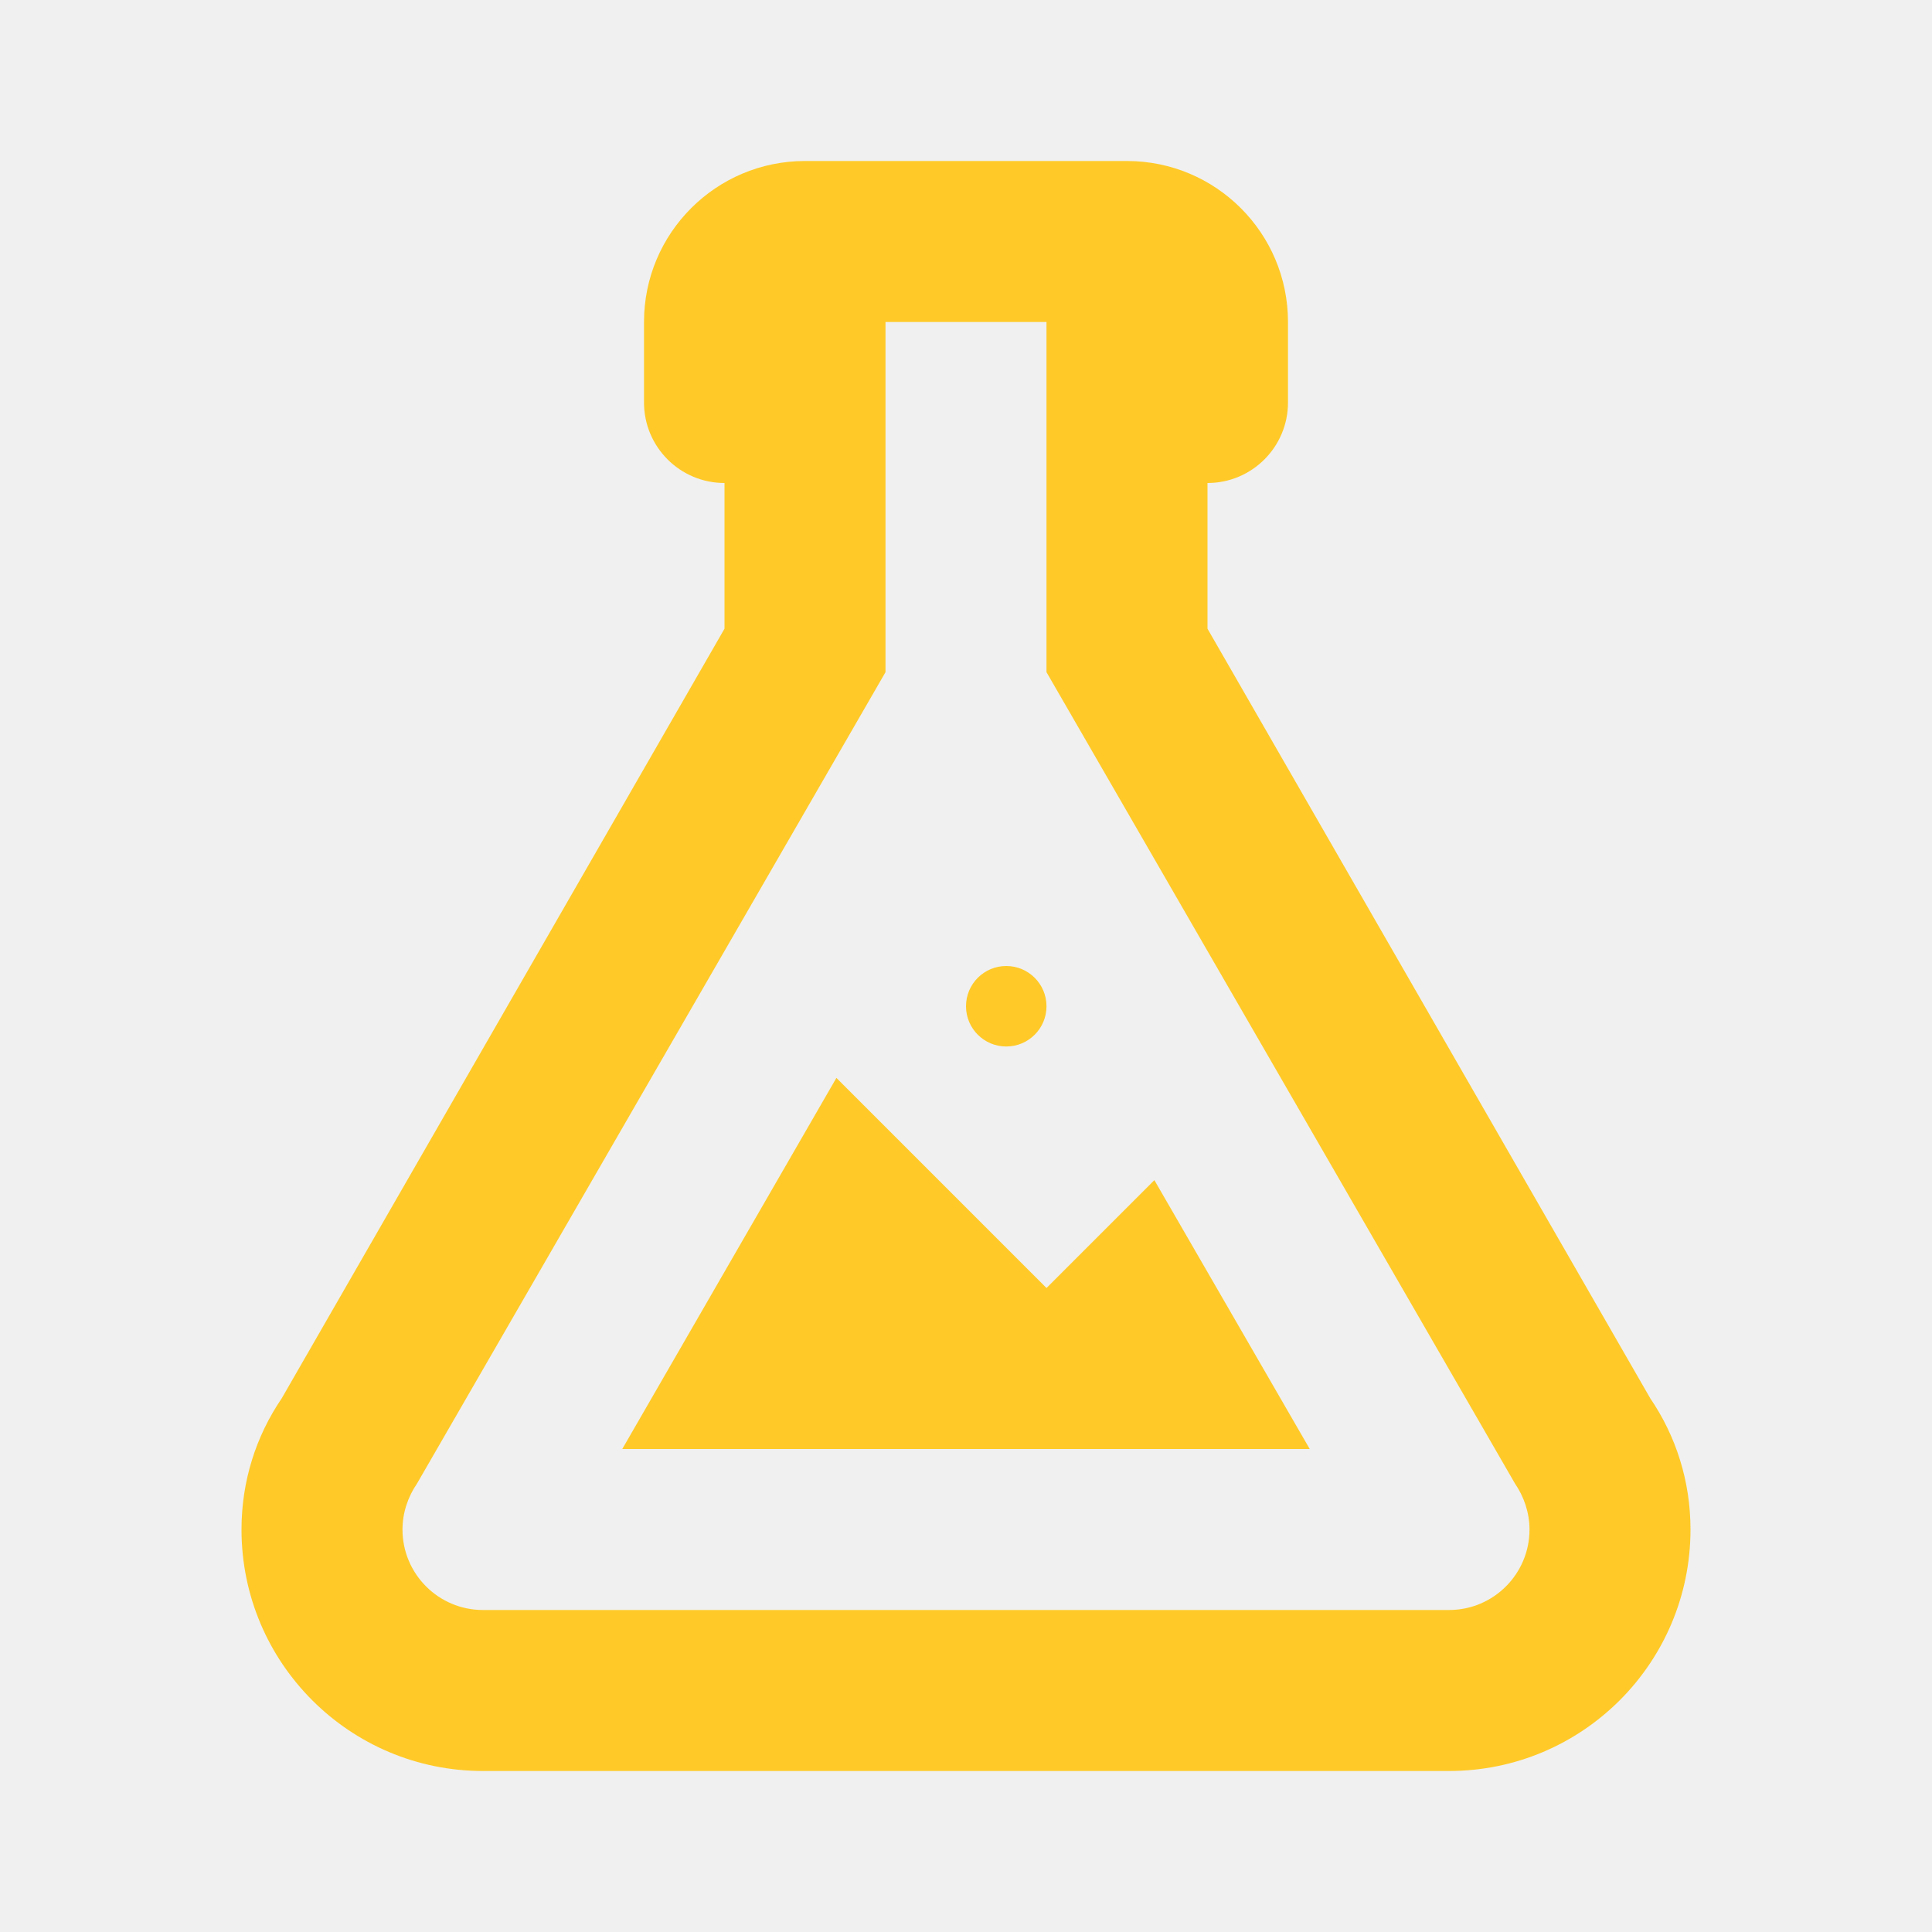
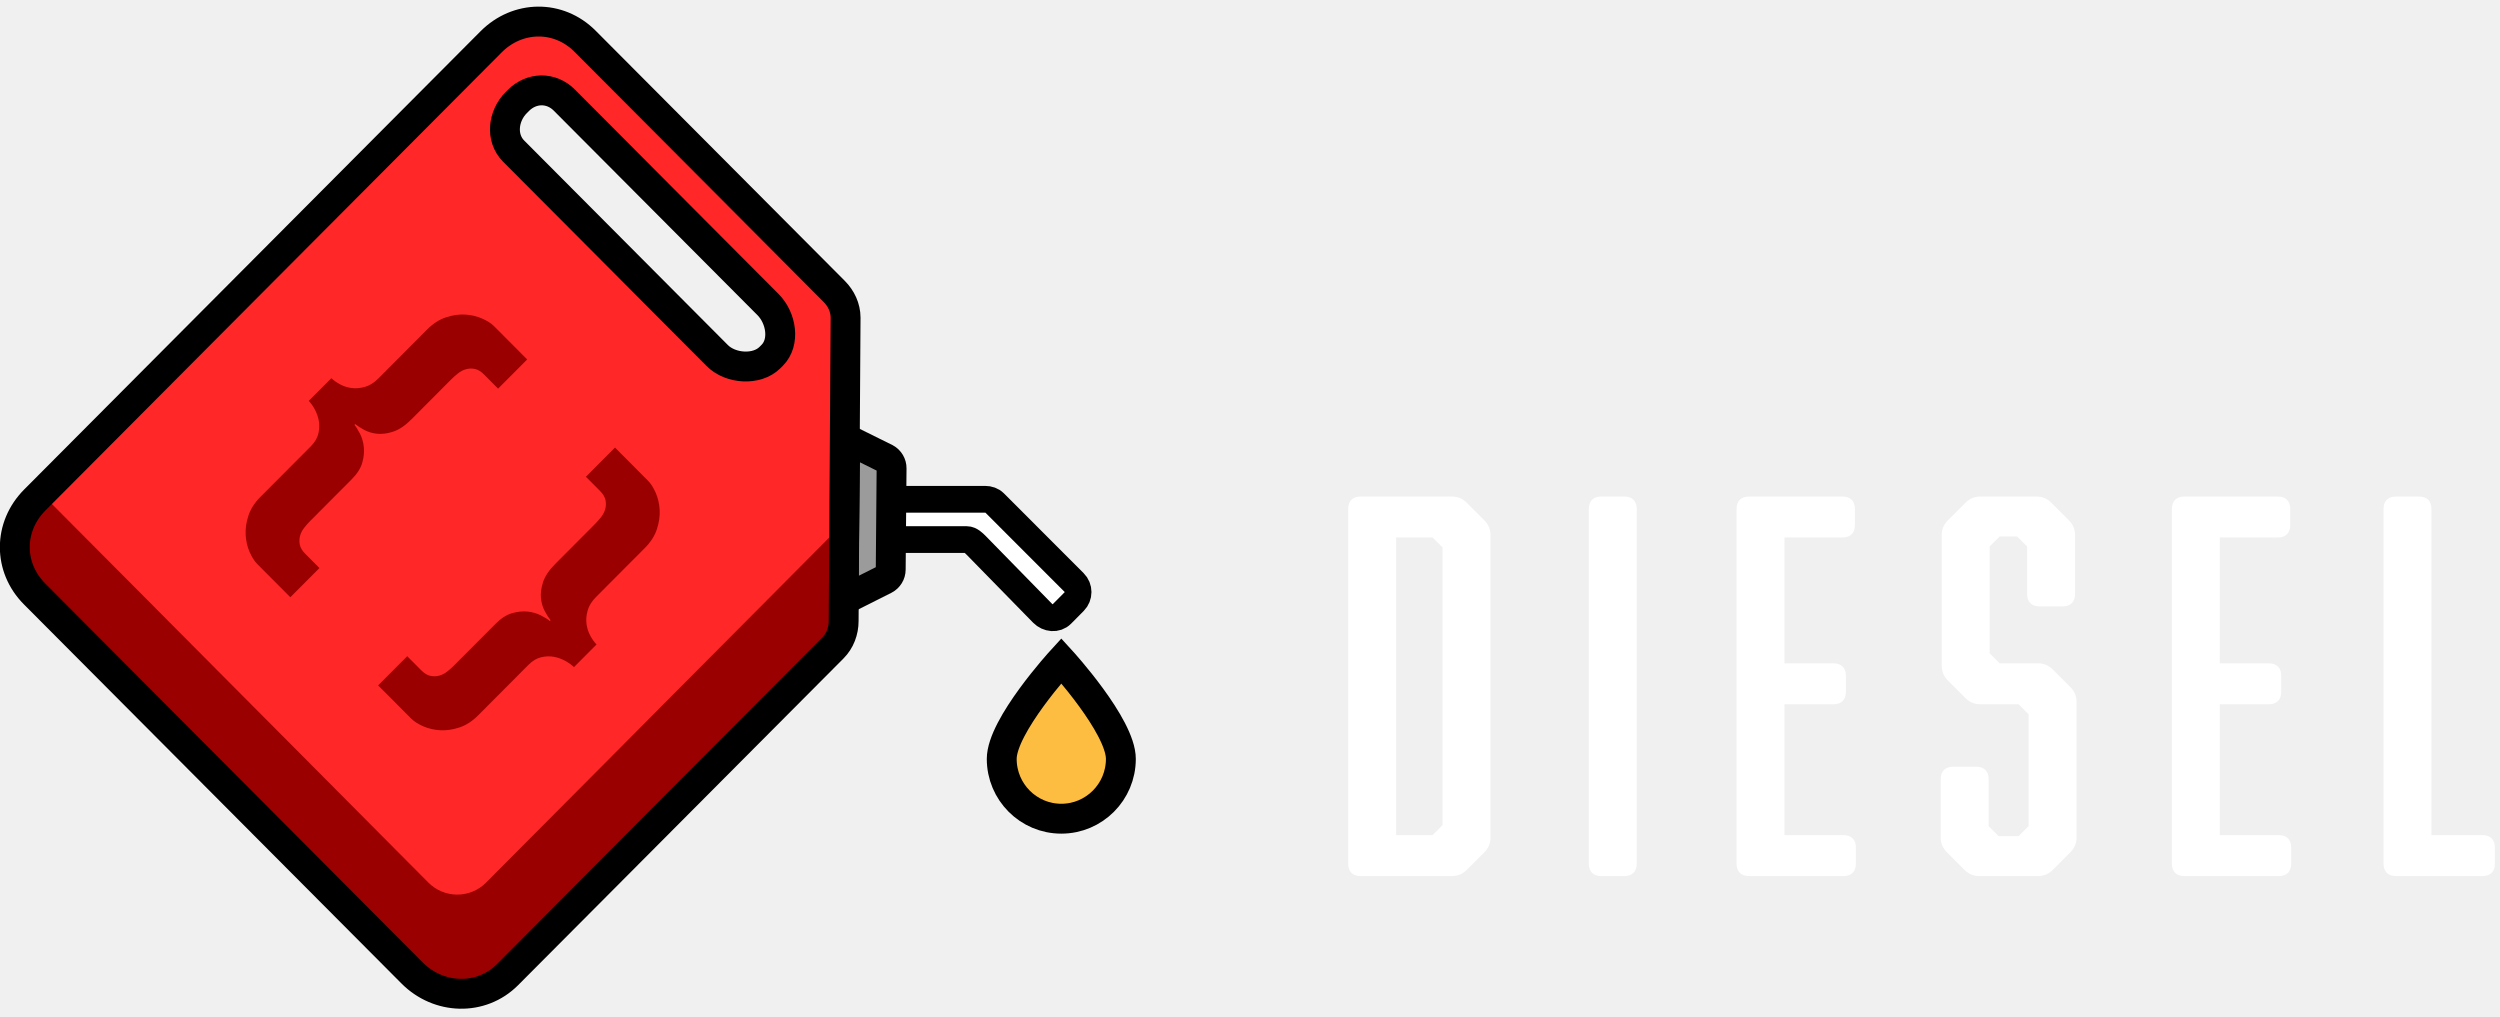
- <svg xmlns="http://www.w3.org/2000/svg" t="1746628700837" class="icon" viewBox="0 0 1024 1024" version="1.1" p-id="8114" width="128" height="128">
-   <path d="M213.333 810.667a42.667 42.667 0 0 0 42.667 42.667h512a42.667 42.667 0 0 0 42.667-42.667c0-8.96-2.987-17.493-7.68-24.32L554.667 356.267V170.667h-85.333v185.6L221.013 786.347c-4.693 6.827-7.68 15.36-7.68 24.32m42.667 128a128 128 0 0 1-128-128c0-25.6 7.68-49.493 21.333-69.547L384 333.227V256a42.667 42.667 0 0 1-42.667-42.667V170.667a85.333 85.333 0 0 1 85.333-85.333h170.667a85.333 85.333 0 0 1 85.333 85.333v42.667a42.667 42.667 0 0 1-42.667 42.667v77.227l234.667 407.893c13.653 20.053 21.333 43.947 21.333 69.547a128 128 0 0 1-128 128H256m298.667-256l57.173-57.173L694.187 768H329.813l113.493-196.693L554.667 682.667m-21.333-170.667a21.333 21.333 0 0 1 21.333 21.333 21.333 21.333 0 0 1-21.333 21.333 21.333 21.333 0 0 1-21.333-21.333 21.333 21.333 0 0 1 21.333-21.333z" fill="#FFCA28" p-id="8115" />
+ <svg xmlns="http://www.w3.org/2000/svg" class="logo" height="76px" version="1.1" viewBox="0 0 187 76" width="187px">
+   <g fill-rule="evenodd" fill="none" id="Page-1" stroke-width="1" stroke="none">
+     <g id="Desktop-HD" transform="translate(-119, -30)">
+       <g id="logo" transform="translate(119, 31)">
+         <g id="mark" transform="translate(0.130247, 0.315216)">
+           <g id="drop" transform="translate(73.9292, 47.71084)">
+             <path d="M9.781,7.74 C9.781,10.21 7.786,12.213 5.326,12.213 C2.865,12.213 0.87,10.21 0.87,7.74 C0.87,5.269 5.326,0.396 5.326,0.396 C5.326,0.396 9.781,5.269 9.781,7.74" fill="#FDBD41" id="drop-fill" />
+             <path d="M9.781,7.74 C9.781,10.21 7.786,12.213 5.326,12.213 C2.865,12.213 0.87,10.21 0.87,7.74 C0.87,5.269 5.326,0.396 5.326,0.396 C5.326,0.396 9.781,5.269 9.781,7.74 L9.781,7.74 Z" id="drop-stroke" stroke-width="2.235" stroke="#000000" />
+           </g>
+           <g id="can">
+             <path d="M79.276,44.633 L80.221,43.68 C80.609,43.288 80.609,42.654 80.219,42.264 L74.264,36.303 C74.077,36.114 73.823,36.03 73.558,36.03 L64.179,36.03 L64.179,39.045 L72.184,39.045 C72.45,39.045 72.704,39.293 72.892,39.483 L77.861,44.562 C78.251,44.954 78.885,45.026 79.276,44.633" fill="#FFFFFF" id="nozzle-fill" />
+             <path d="M79.276,44.633 L80.221,43.68 C80.609,43.288 80.609,42.654 80.219,42.264 L74.264,36.303 C74.077,36.114 73.823,36.03 73.558,36.03 L64.179,36.03 L64.179,39.045 L72.184,39.045 C72.45,39.045 72.704,39.293 72.892,39.483 L77.861,44.562 C78.251,44.954 78.885,45.026 79.276,44.633 L79.276,44.633 Z" id="nozzle-stroke" stroke-width="2" stroke="#000000" />
+             <path d="M62.955,43.58 L63.097,31.476 L66.126,32.976 C66.395,33.123 66.563,33.408 66.56,33.716 L66.495,41.293 C66.492,41.602 66.32,41.884 66.048,42.026 L62.955,43.58 Z" fill="#9B9B9B" id="attachement-fill" />
+             <path d="M62.955,43.58 L63.097,31.476 L66.126,32.976 C66.395,33.123 66.563,33.408 66.56,33.716 L66.495,41.293 C66.492,41.602 66.32,41.884 66.048,42.026 L62.955,43.58 L62.955,43.58 Z" id="attachment-stroke" stroke-width="2.235" stroke="#000000" />
+             <path d="M57.344,25.31 C56.369,26.289 54.516,26.279 53.523,25.283 L38.289,9.987 C37.297,8.991 37.384,7.227 38.358,6.248 L38.527,6.078 C39.502,5.1 41.094,5.179 42.086,6.175 L57.32,21.471 C58.313,22.467 58.488,24.161 57.513,25.14 L57.344,25.31 Z M62.974,45.137 L63.18,22.381 C63.178,21.638 62.907,20.884 62.384,20.359 L43.749,1.649 C41.766,-0.341 38.468,-0.295 36.485,1.695 L2.357,35.961 C0.374,37.952 0.591,41 2.574,42.99 L30.818,71.348 C32.8,73.339 35.853,73.574 37.836,71.584 L62.173,47.148 C62.699,46.62 62.976,45.884 62.974,45.137 L62.974,45.137 Z" fill="#FF2727" id="red-fill" />
+             <path d="M62.815,44.383 L62.867,37.917 L36.232,64.702 C35.039,65.902 33.105,65.902 31.913,64.702 L2.354,34.977 L2.119,35.213 C0.108,37.235 0.108,40.544 2.119,42.566 L30.299,70.905 C32.309,72.928 35.599,72.928 37.61,70.905 L61.994,46.383 C62.521,45.853 62.817,45.134 62.815,44.383" fill="#9B0000" id="shadow" />
+             <path d="M57.463,25.429 C56.488,26.408 54.515,26.279 53.523,25.283 L38.289,9.987 C37.296,8.99 37.503,7.346 38.477,6.367 L38.646,6.197 C39.621,5.219 41.093,5.178 42.085,6.175 L57.32,21.47 C58.313,22.466 58.607,24.281 57.632,25.26 L57.463,25.429 L57.463,25.429 Z M63.12,22.44 C63.118,21.698 62.788,21.003 62.265,20.478 L43.63,1.768 C41.647,-0.223 38.587,-0.176 36.604,1.814 L2.476,36.08 C0.492,38.071 0.472,41.118 2.455,43.109 L30.698,71.467 C32.681,73.458 35.853,73.575 37.836,71.584 L62.173,47.148 C62.7,46.62 62.976,45.884 62.974,45.137 L63.12,22.44 Z" id="black-stroke" stroke-width="2.235" stroke="#000000" />
+             <path d="M31.379,48.821 C31.612,49.055 31.842,49.195 32.068,49.24 C32.295,49.286 32.516,49.28 32.729,49.221 C32.943,49.163 33.144,49.058 33.332,48.909 C33.519,48.759 33.685,48.613 33.826,48.47 L36.935,45.349 C37.349,44.933 37.764,44.666 38.179,44.549 C38.592,44.432 38.981,44.393 39.344,44.432 C39.706,44.472 40.034,44.566 40.325,44.716 C40.616,44.865 40.84,45.005 40.995,45.135 L41.054,45.076 C40.924,44.92 40.781,44.699 40.627,44.413 C40.471,44.127 40.373,43.802 40.335,43.438 C40.296,43.074 40.348,42.671 40.49,42.228 C40.632,41.786 40.944,41.324 41.422,40.844 L44.376,37.879 C44.531,37.723 44.683,37.551 44.833,37.362 C44.981,37.173 45.085,36.972 45.143,36.757 C45.201,36.543 45.207,36.322 45.162,36.094 C45.117,35.867 44.978,35.636 44.745,35.402 L43.696,34.348 L45.872,32.164 L48.338,34.641 C48.559,34.862 48.753,35.168 48.922,35.558 C49.09,35.948 49.187,36.37 49.213,36.826 C49.238,37.281 49.17,37.759 49.009,38.259 C48.847,38.76 48.546,39.231 48.106,39.673 L44.453,43.341 C44.129,43.665 43.918,44.007 43.822,44.364 C43.724,44.722 43.699,45.06 43.744,45.379 C43.789,45.697 43.886,45.99 44.036,46.257 C44.184,46.523 44.337,46.734 44.492,46.89 L42.802,48.587 C42.647,48.431 42.436,48.278 42.171,48.129 C41.905,47.979 41.62,47.876 41.316,47.817 C41.011,47.758 40.691,47.768 40.354,47.846 C40.017,47.924 39.7,48.112 39.402,48.411 L35.633,52.196 C35.193,52.637 34.723,52.94 34.225,53.102 C33.726,53.265 33.25,53.333 32.797,53.307 C32.344,53.282 31.923,53.184 31.535,53.015 C31.146,52.845 30.842,52.651 30.621,52.429 L28.154,49.953 L30.33,47.768 L31.379,48.821 Z" fill="#9B0000" id="Fill-19" />
+             <path d="M36.08,26.701 C35.846,26.467 35.616,26.327 35.39,26.282 C35.162,26.236 34.942,26.243 34.729,26.302 C34.515,26.36 34.315,26.464 34.127,26.614 C33.939,26.764 33.768,26.916 33.612,27.072 L30.659,30.037 C30.18,30.518 29.719,30.83 29.28,30.972 C28.839,31.116 28.438,31.168 28.075,31.129 C27.713,31.091 27.388,30.993 27.105,30.837 C26.819,30.681 26.599,30.537 26.444,30.407 L26.385,30.466 C26.515,30.622 26.653,30.846 26.803,31.139 C26.951,31.431 27.045,31.76 27.084,32.123 C27.123,32.488 27.084,32.878 26.968,33.294 C26.851,33.71 26.586,34.126 26.171,34.543 L23.063,37.663 C22.92,37.806 22.775,37.972 22.626,38.16 C22.477,38.349 22.373,38.551 22.315,38.765 C22.257,38.98 22.25,39.2 22.296,39.429 C22.341,39.656 22.48,39.887 22.714,40.121 L23.763,41.174 L21.586,43.359 L19.12,40.882 C18.899,40.66 18.705,40.354 18.536,39.965 C18.368,39.575 18.271,39.152 18.245,38.697 C18.22,38.242 18.287,37.764 18.449,37.263 C18.611,36.762 18.913,36.291 19.352,35.849 L23.122,32.065 C23.42,31.766 23.606,31.447 23.685,31.109 C23.763,30.772 23.772,30.45 23.714,30.143 C23.655,29.838 23.552,29.552 23.403,29.286 C23.254,29.019 23.109,28.814 22.966,28.671 L24.657,26.974 C24.799,27.117 25.002,27.263 25.268,27.413 C25.533,27.563 25.825,27.661 26.142,27.705 C26.46,27.752 26.796,27.725 27.153,27.627 C27.508,27.53 27.848,27.319 28.172,26.994 L31.825,23.327 C32.265,22.884 32.735,22.582 33.233,22.42 C33.731,22.257 34.207,22.189 34.661,22.215 C35.114,22.241 35.535,22.339 35.923,22.508 C36.312,22.677 36.616,22.872 36.837,23.093 L39.304,25.57 L37.128,27.754 L36.08,26.701 Z" fill="#9B0000" id="Fill-21" />
+           </g>
+         </g>
+         <path d="M100.843,63.596 C100.843,64.194 101.179,64.53 101.777,64.53 L108.576,64.53 C109.061,64.53 109.397,64.381 109.734,64.045 L111.004,62.774 C111.34,62.438 111.489,62.102 111.489,61.617 L111.489,39.055 C111.489,38.569 111.34,38.233 111.004,37.897 L109.734,36.627 C109.397,36.291 109.061,36.141 108.576,36.141 L101.777,36.141 C101.179,36.141 100.843,36.477 100.843,37.075 L100.843,63.596 Z M107.156,61.467 L104.429,61.467 L104.429,39.204 L107.156,39.204 L107.903,39.951 L107.903,60.72 L107.156,61.467 Z M122.428,37.075 C122.428,36.477 122.092,36.141 121.495,36.141 L119.776,36.141 C119.179,36.141 118.842,36.477 118.842,37.075 L118.842,63.596 C118.842,64.194 119.179,64.53 119.776,64.53 L121.495,64.53 C122.092,64.53 122.428,64.194 122.428,63.596 L122.428,37.075 Z M138.821,62.401 C138.821,61.803 138.485,61.467 137.888,61.467 L133.48,61.467 L133.48,51.68 L137.141,51.68 C137.738,51.68 138.074,51.344 138.074,50.747 L138.074,49.551 C138.074,48.954 137.738,48.617 137.141,48.617 L133.48,48.617 L133.48,39.204 L137.813,39.204 C138.411,39.204 138.747,38.868 138.747,38.27 L138.747,37.075 C138.747,36.477 138.411,36.141 137.813,36.141 L130.828,36.141 C130.23,36.141 129.894,36.477 129.894,37.075 L129.894,63.596 C129.894,64.194 130.23,64.53 130.828,64.53 L137.888,64.53 C138.485,64.53 138.821,64.194 138.821,63.596 L138.821,62.401 Z M155.214,39.055 C155.214,38.569 155.065,38.233 154.729,37.897 L153.459,36.627 C153.123,36.291 152.786,36.141 152.301,36.141 L148.154,36.141 C147.669,36.141 147.333,36.291 146.997,36.627 L145.726,37.897 C145.39,38.233 145.241,38.569 145.241,39.055 L145.241,48.767 C145.241,49.252 145.39,49.589 145.726,49.925 L146.997,51.195 C147.333,51.531 147.669,51.68 148.154,51.68 L150.993,51.68 L151.74,52.427 L151.74,60.795 L150.993,61.542 L149.499,61.542 L148.752,60.795 L148.752,57.283 C148.752,56.686 148.416,56.35 147.818,56.35 L146.1,56.35 C145.502,56.35 145.166,56.686 145.166,57.283 L145.166,61.617 C145.166,62.102 145.316,62.438 145.652,62.774 L146.922,64.045 C147.258,64.381 147.594,64.53 148.08,64.53 L152.413,64.53 C152.898,64.53 153.235,64.381 153.571,64.045 L154.841,62.774 C155.177,62.438 155.326,62.102 155.326,61.617 L155.326,51.531 C155.326,51.045 155.177,50.709 154.841,50.373 L153.571,49.103 C153.235,48.767 152.898,48.617 152.413,48.617 L149.574,48.617 L148.827,47.87 L148.827,39.876 L149.574,39.129 L150.881,39.129 L151.628,39.876 L151.628,43.425 C151.628,44.023 151.965,44.359 152.562,44.359 L154.281,44.359 C154.878,44.359 155.214,44.023 155.214,43.425 L155.214,39.055 Z M171.383,62.401 C171.383,61.803 171.047,61.467 170.449,61.467 L166.042,61.467 L166.042,51.68 L169.702,51.68 C170.3,51.68 170.636,51.344 170.636,50.747 L170.636,49.551 C170.636,48.954 170.3,48.617 169.702,48.617 L166.042,48.617 L166.042,39.204 L170.375,39.204 C170.972,39.204 171.309,38.868 171.309,38.27 L171.309,37.075 C171.309,36.477 170.972,36.141 170.375,36.141 L163.389,36.141 C162.792,36.141 162.456,36.477 162.456,37.075 L162.456,63.596 C162.456,64.194 162.792,64.53 163.389,64.53 L170.449,64.53 C171.047,64.53 171.383,64.194 171.383,63.596 L171.383,62.401 Z M181.874,61.467 L181.874,37.075 C181.874,36.477 181.538,36.141 180.94,36.141 L179.222,36.141 C178.624,36.141 178.288,36.477 178.288,37.075 L178.288,63.596 C178.288,64.194 178.624,64.53 179.222,64.53 L185.684,64.53 C186.282,64.53 186.618,64.194 186.618,63.596 L186.618,62.401 C186.618,61.803 186.282,61.467 185.684,61.467 L181.874,61.467 Z" fill="#FFFFFF" id="DIESEL" />
+       </g>
+     </g>
+   </g>
</svg>
